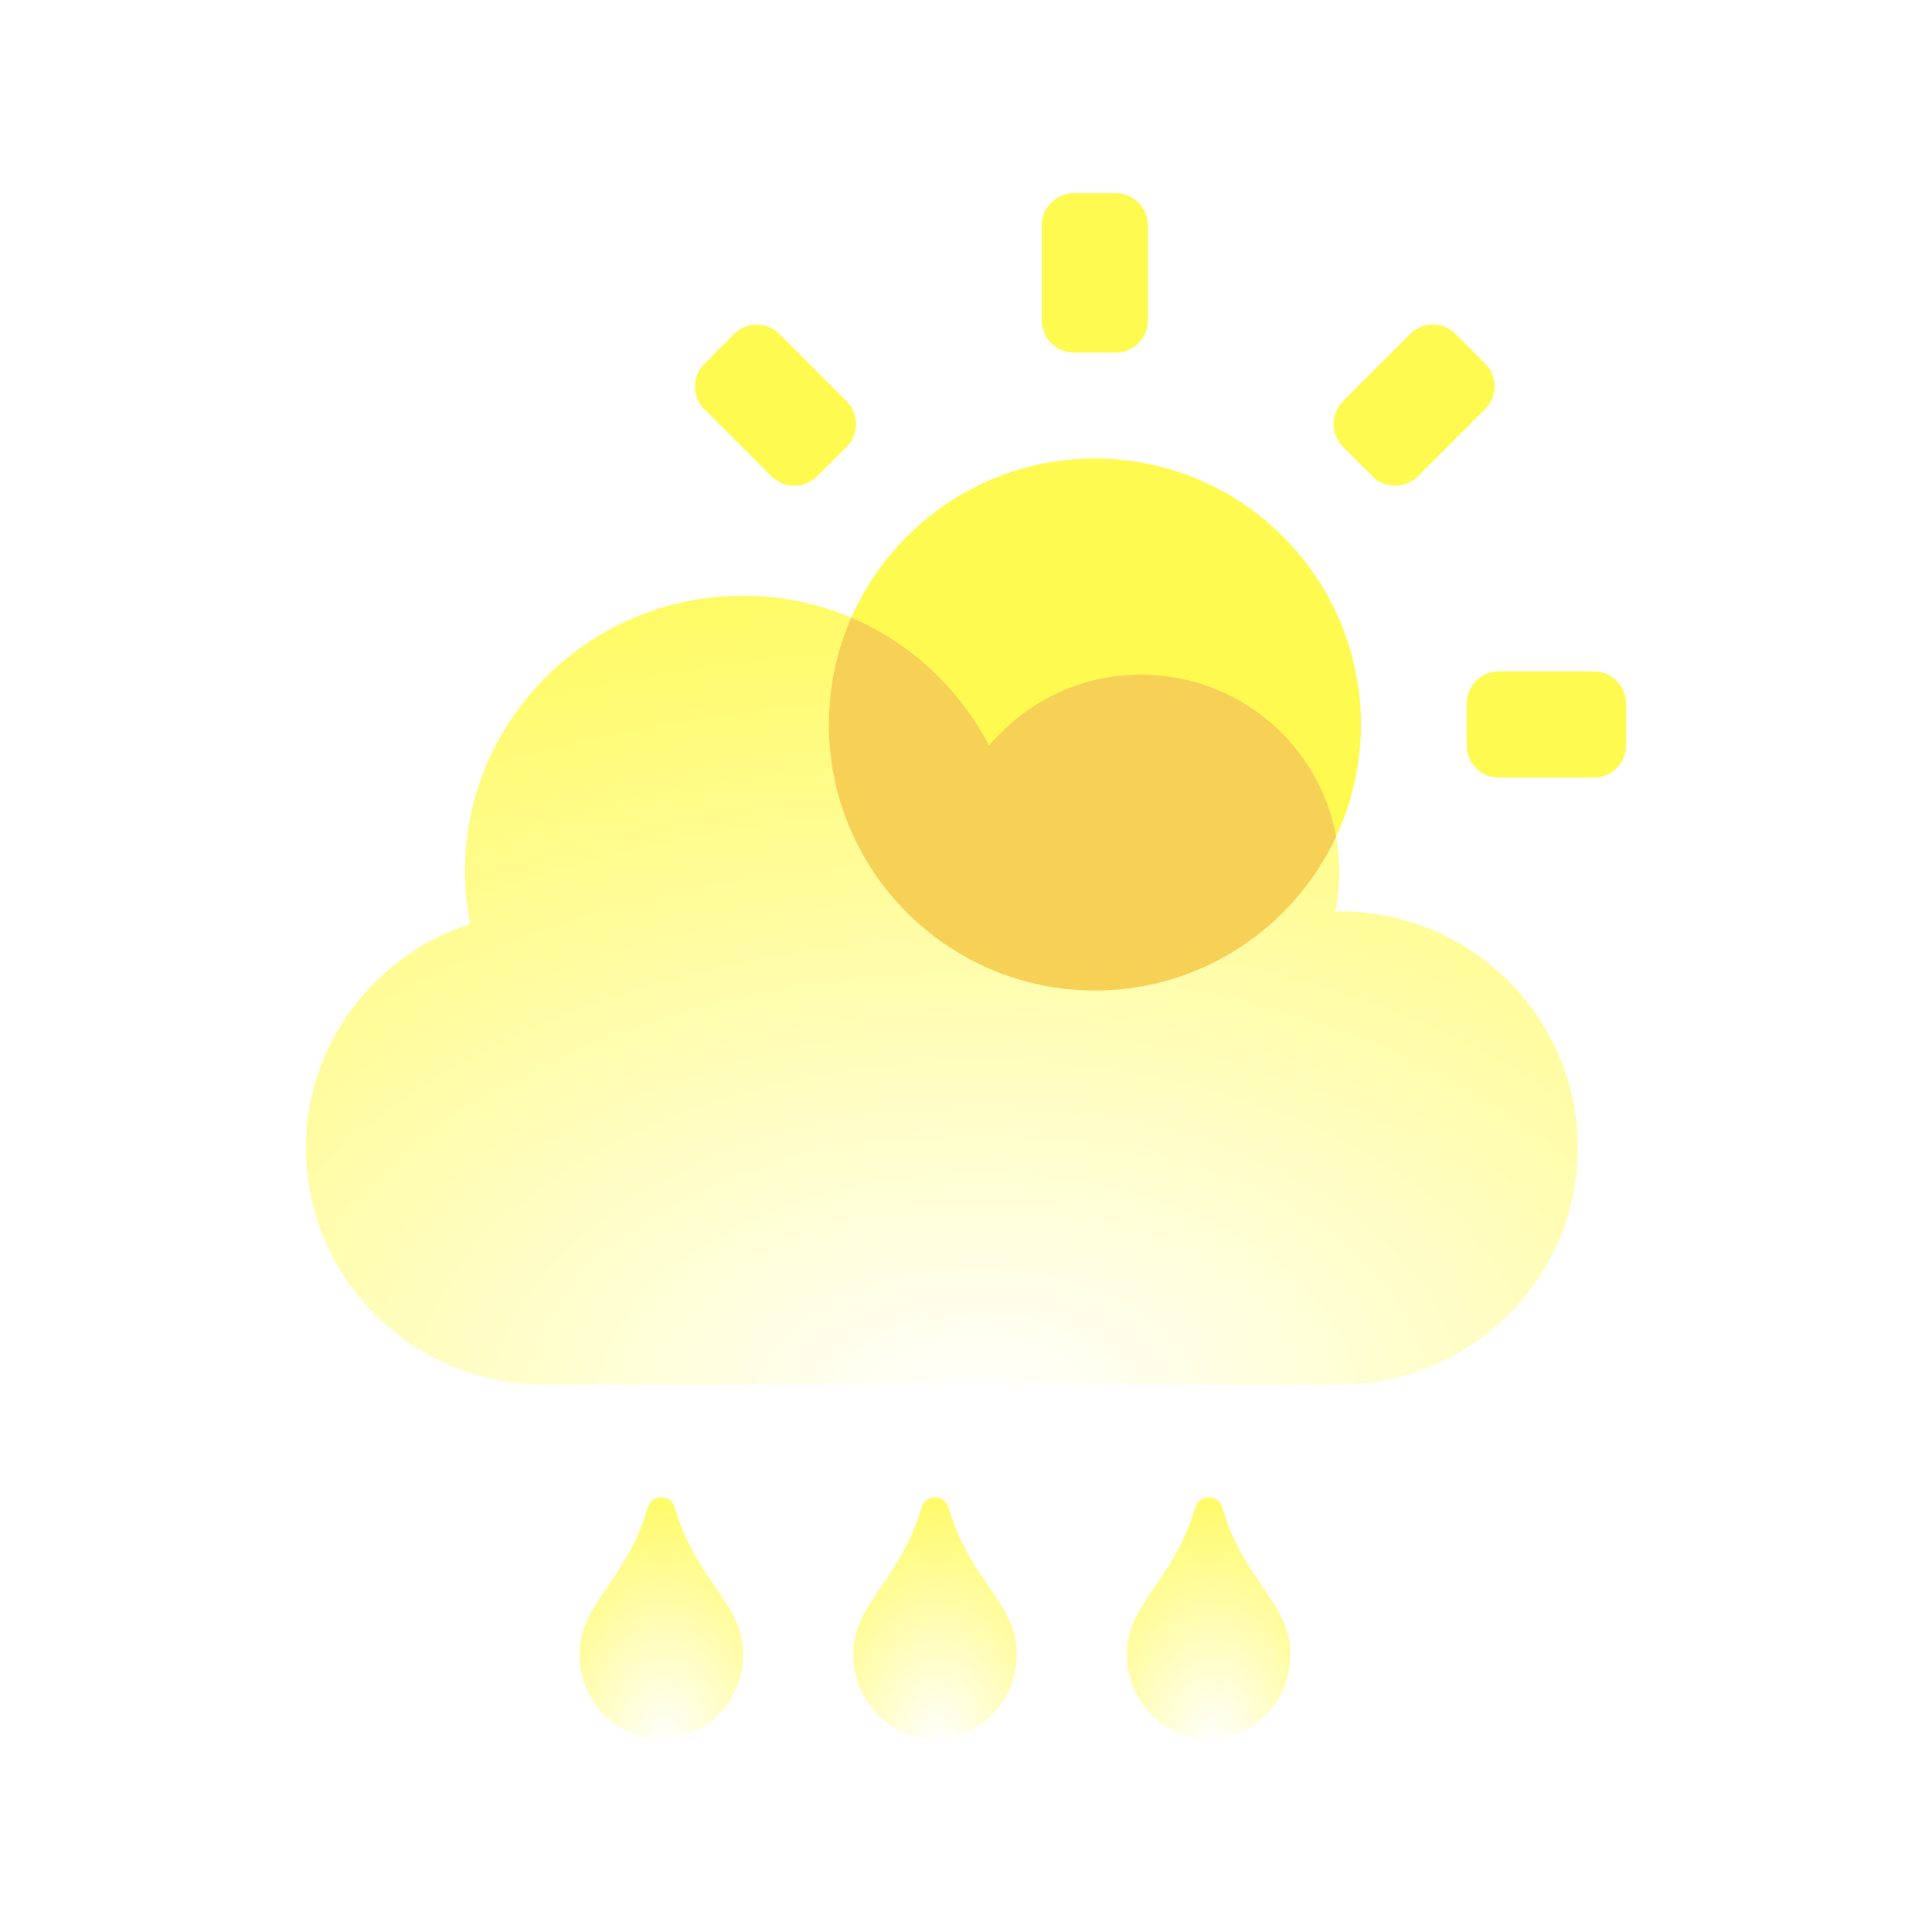
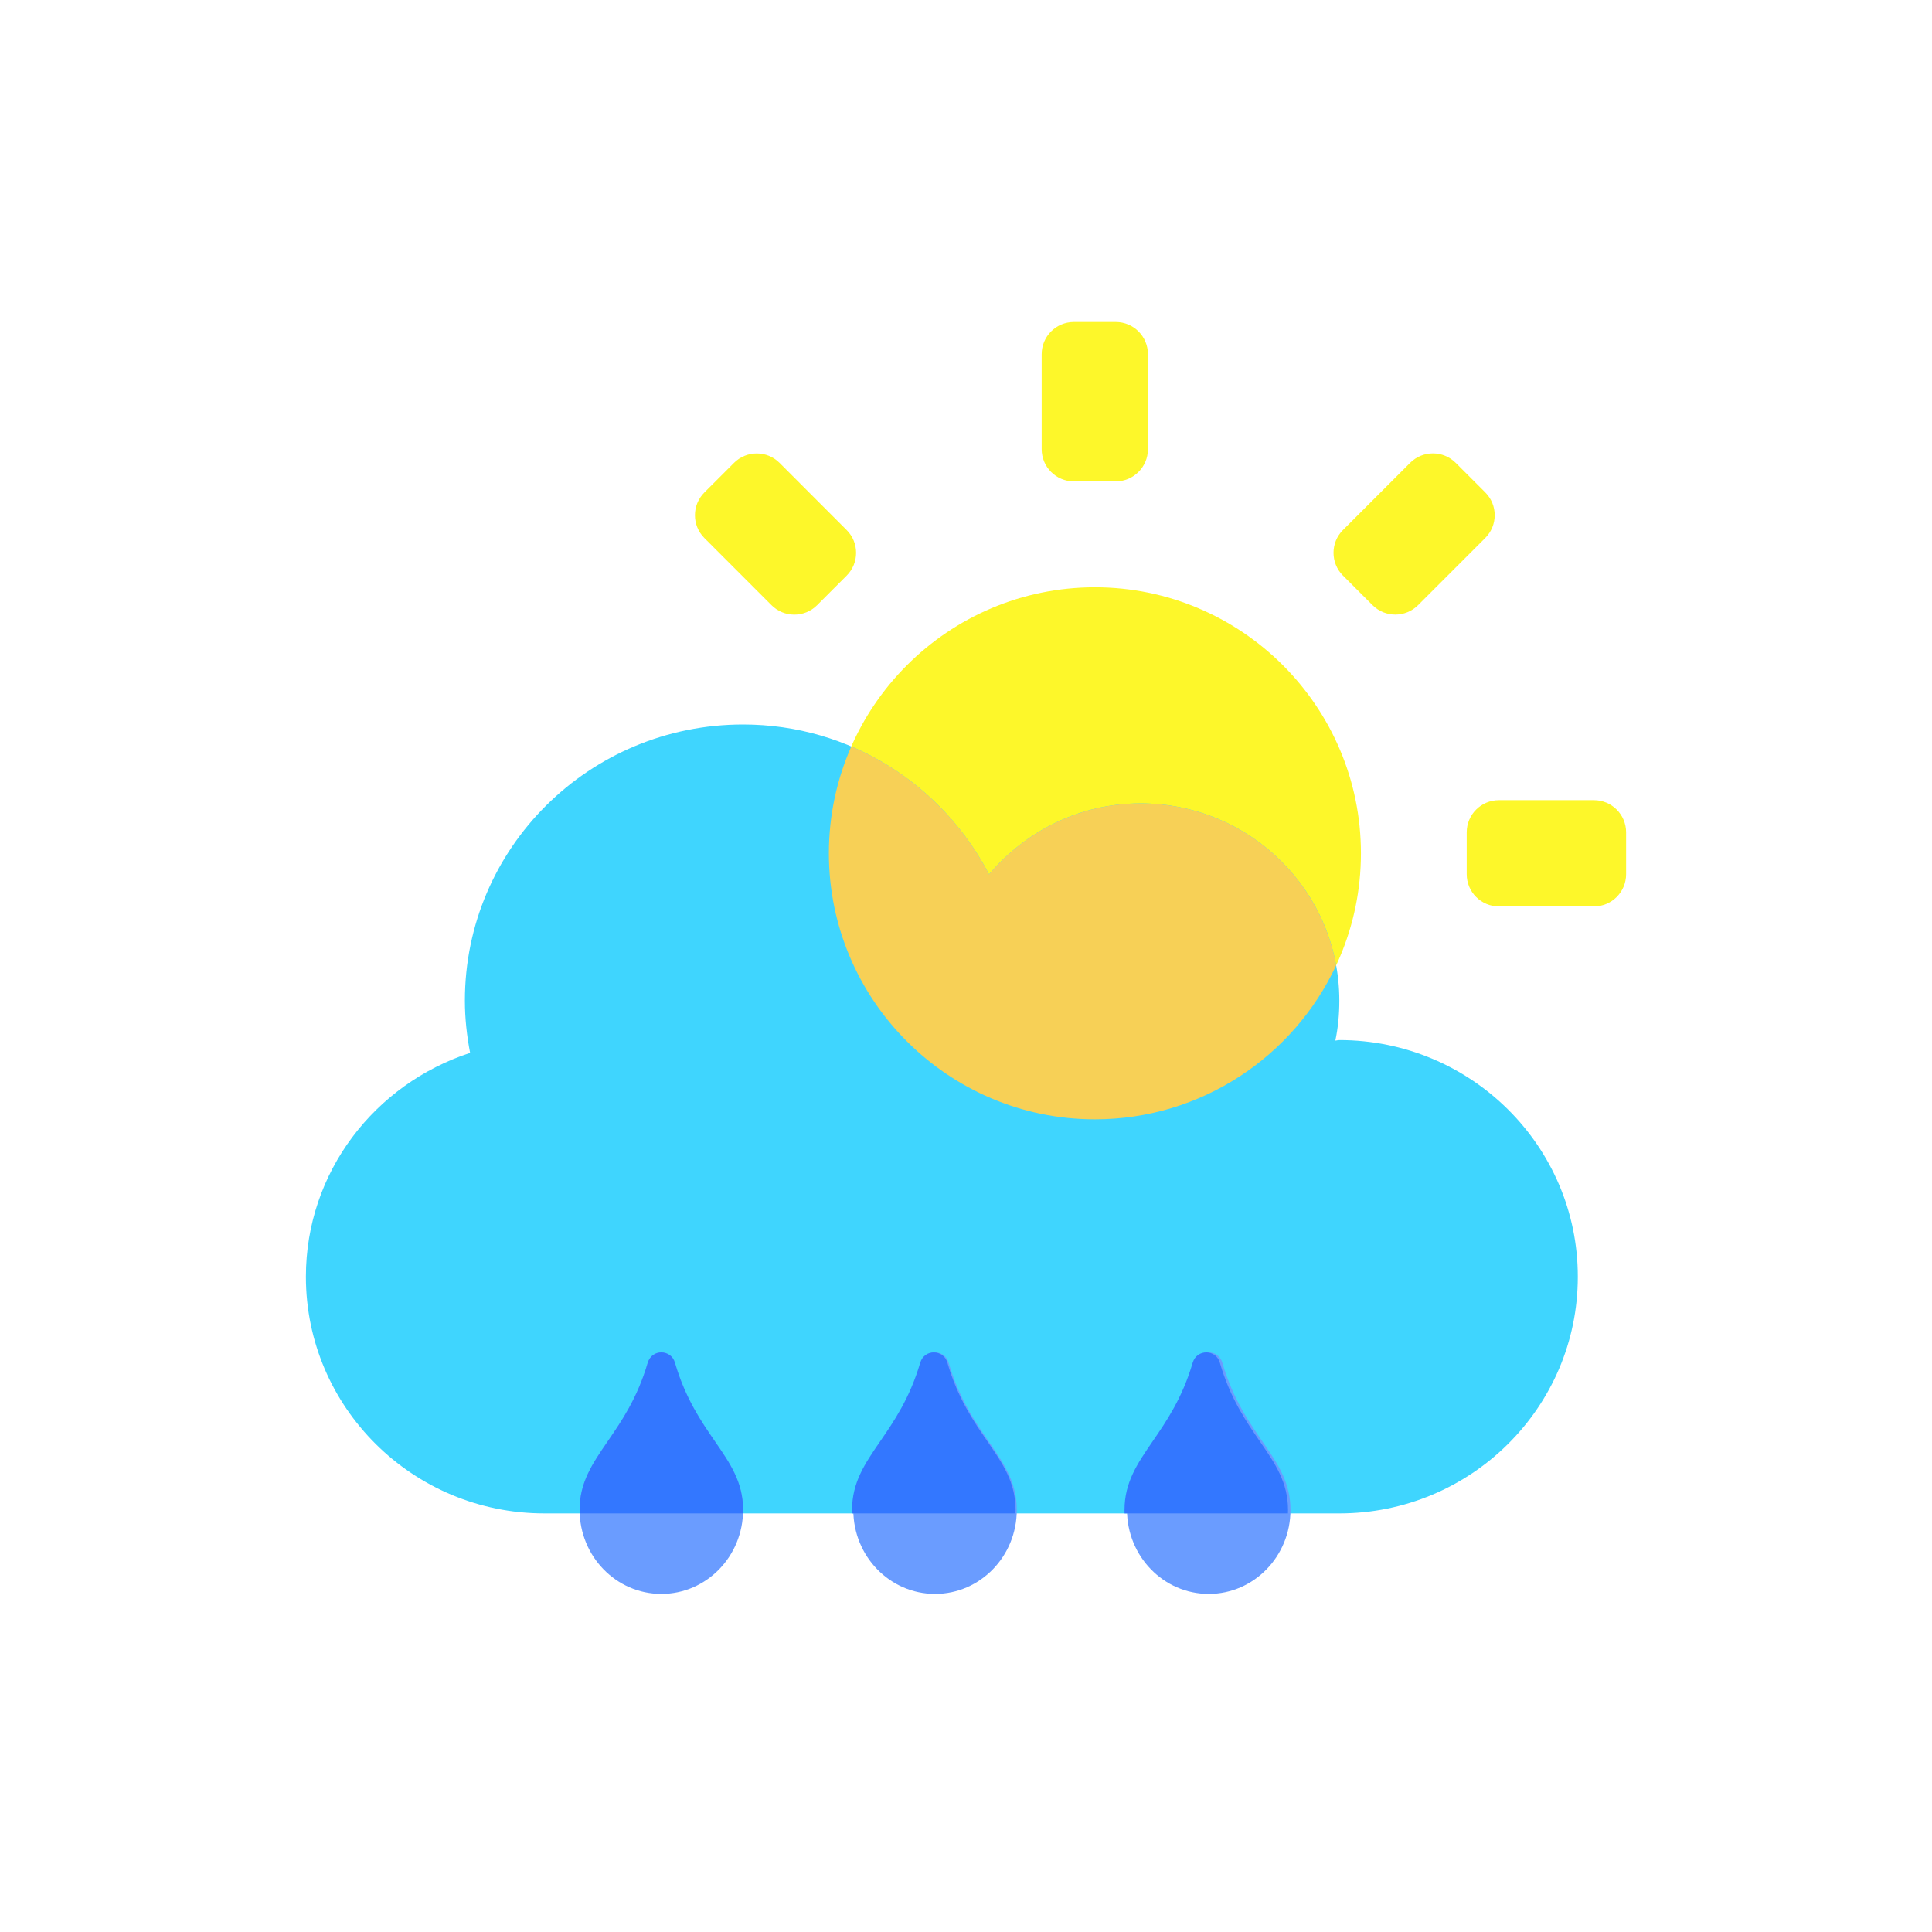
<svg xmlns="http://www.w3.org/2000/svg" width="120" height="120" viewBox="0 0 120 120" fill="none">
-   <path d="M51.483 45C51.483 54.111 58.895 61.523 68.007 61.523C77.118 61.523 84.53 54.111 84.53 45C84.53 35.889 77.118 28.477 68.007 28.477C58.895 28.477 51.483 35.889 51.483 45ZM64.7 14C64.7 12.895 65.595 12 66.7 12H69.3C70.405 12 71.3 12.895 71.3 14V19.9C71.3 21.005 70.405 21.9 69.3 21.9H66.7C65.595 21.9 64.7 21.005 64.7 19.9V14ZM35 43.7C35 42.595 35.895 41.7 37 41.7H42.9C44.005 41.7 44.9 42.595 44.9 43.7V46.3C44.9 47.405 44.005 48.3 42.9 48.3H37C35.895 48.3 35 47.405 35 46.3V43.7ZM91.1 43.7C91.1 42.595 91.995 41.7 93.1 41.7H99C100.105 41.7 101 42.595 101 43.7V46.3C101 47.405 100.105 48.3 99 48.3H93.1C91.995 48.3 91.1 47.405 91.1 46.3V43.7ZM83.413 27.749C82.632 26.968 82.632 25.702 83.413 24.921L87.587 20.747C88.368 19.966 89.634 19.966 90.415 20.747L92.253 22.585C93.034 23.366 93.034 24.632 92.253 25.413L88.079 29.587C87.298 30.368 86.032 30.368 85.251 29.587L83.413 27.749ZM50.75 29.59C49.969 30.371 48.702 30.371 47.921 29.59L43.75 25.417C42.969 24.636 42.969 23.369 43.751 22.588L45.59 20.75C46.372 19.969 47.638 19.97 48.419 20.751L52.589 24.924C53.369 25.705 53.369 26.971 52.588 27.752L50.75 29.59Z" fill="#FFFA50" />
-   <path d="M83.188 56.6C83.095 56.6 83.018 56.631 82.941 56.631C83.11 55.834 83.188 55.008 83.188 54.15C83.188 47.382 77.664 41.9 70.844 41.9C67.048 41.9 63.7 43.63 61.432 46.31C58.562 40.797 52.837 37 46.156 37C36.605 37 28.875 44.672 28.875 54.15C28.875 55.268 28.998 56.34 29.199 57.396C23.29 59.326 19 64.792 19 71.3C19 79.416 25.635 86 33.812 86H83.188C91.365 86 98 79.416 98 71.3C98 63.184 91.365 56.6 83.188 56.6Z" fill="url(#paint0_radial_116_3582)" />
-   <path fill-rule="evenodd" clip-rule="evenodd" d="M68.007 61.523C58.895 61.523 51.483 54.111 51.483 45C51.483 42.641 51.98 40.396 52.875 38.364C56.569 39.938 59.589 42.77 61.432 46.31C63.7 43.63 67.048 41.9 70.844 41.9C76.911 41.9 81.952 46.238 82.991 51.961C80.36 57.603 74.633 61.523 68.007 61.523Z" fill="#F7D056" />
-   <path d="M40.231 93.648C38.877 98.273 36 99.522 36 102.782C36 105.667 38.274 108 41.077 108C43.88 108 46.154 105.667 46.154 102.782C46.154 99.512 43.277 98.293 41.923 93.648C41.69 92.805 40.495 92.763 40.231 93.648Z" fill="url(#paint1_radial_116_3582)" />
-   <path d="M74.231 93.648C72.877 98.273 70 99.522 70 102.782C70 105.667 72.274 108 75.077 108C77.88 108 80.154 105.667 80.154 102.782C80.154 99.512 77.277 98.293 75.923 93.648C75.69 92.805 74.495 92.763 74.231 93.648Z" fill="url(#paint2_radial_116_3582)" />
-   <path d="M57.231 93.648C55.877 98.273 53 99.522 53 102.782C53 105.667 55.274 108 58.077 108C60.88 108 63.154 105.667 63.154 102.782C63.154 99.512 60.277 98.293 58.923 93.648C58.69 92.805 57.495 92.763 57.231 93.648Z" fill="url(#paint3_radial_116_3582)" />
-   <defs>
-     <radialGradient id="paint0_radial_116_3582" cx="0" cy="0" r="1" gradientUnits="userSpaceOnUse" gradientTransform="translate(60.5 87.5) rotate(-91.4688) scale(58.5192 94.3473)">
-       <stop stop-color="white" />
-       <stop offset="1" stop-color="#FFFA50" />
-     </radialGradient>
-     <radialGradient id="paint1_radial_116_3582" cx="0" cy="0" r="1" gradientUnits="userSpaceOnUse" gradientTransform="translate(41.334 108.459) rotate(-90.6168) scale(17.9092 12.1297)">
-       <stop stop-color="white" />
-       <stop offset="1" stop-color="#FFFA50" />
-     </radialGradient>
-     <radialGradient id="paint2_radial_116_3582" cx="0" cy="0" r="1" gradientUnits="userSpaceOnUse" gradientTransform="translate(75.334 108.459) rotate(-90.6168) scale(17.9092 12.1297)">
-       <stop stop-color="white" />
-       <stop offset="1" stop-color="#FFFA50" />
-     </radialGradient>
-     <radialGradient id="paint3_radial_116_3582" cx="0" cy="0" r="1" gradientUnits="userSpaceOnUse" gradientTransform="translate(58.334 108.459) rotate(-90.6168) scale(17.9092 12.1297)">
-       <stop stop-color="white" />
-       <stop offset="1" stop-color="#FFFA50" />
-     </radialGradient>
-   </defs>
+   <path d="M51.483 53C51.483 62.111 58.895 69.523 68.007 69.523C77.118 69.523 84.53 62.111 84.53 53C84.53 43.889 77.118 36.477 68.007 36.477C58.895 36.477 51.483 43.889 51.483 53ZM64.7 22C64.7 20.895 65.595 20 66.7 20H69.3C70.405 20 71.3 20.895 71.3 22V27.9C71.3 29.005 70.405 29.9 69.3 29.9H66.7C65.595 29.9 64.7 29.005 64.7 27.9V22ZM35 51.7C35 50.595 35.895 49.7 37 49.7H42.9C44.005 49.7 44.9 50.595 44.9 51.7V54.3C44.9 55.405 44.005 56.3 42.9 56.3H37C35.895 56.3 35 55.405 35 54.3V51.7ZM91.1 51.7C91.1 50.595 91.995 49.7 93.1 49.7H99C100.105 49.7 101 50.595 101 51.7V54.3C101 55.405 100.105 56.3 99 56.3H93.1C91.995 56.3 91.1 55.405 91.1 54.3V51.7ZM83.413 35.749C82.632 34.968 82.632 33.702 83.413 32.921L87.587 28.747C88.368 27.966 89.634 27.966 90.415 28.747L92.253 30.585C93.034 31.366 93.034 32.632 92.253 33.413L88.079 37.587C87.298 38.368 86.032 38.368 85.251 37.587L83.413 35.749ZM50.75 37.59C49.969 38.371 48.702 38.371 47.921 37.59L43.75 33.417C42.969 32.636 42.969 31.369 43.751 30.588L45.59 28.75C46.372 27.969 47.638 27.97 48.419 28.751L52.589 32.924C53.369 33.705 53.369 34.971 52.588 35.752L50.75 37.59Z" fill="#FDF72A" />
+   <path d="M83.188 64.6C83.095 64.6 83.018 64.631 82.941 64.631C83.11 63.834 83.188 63.008 83.188 62.15C83.188 55.382 77.664 49.9 70.844 49.9C67.048 49.9 63.7 51.63 61.432 54.31C58.562 48.797 52.837 45 46.156 45C36.605 45 28.875 52.672 28.875 62.15C28.875 63.268 28.998 64.34 29.199 65.396C23.29 67.326 19 72.792 19 79.3C19 87.416 25.635 94 33.812 94H83.188C91.365 94 98 87.416 98 79.3C98 71.184 91.365 64.6 83.188 64.6Z" fill="#3FD5FE" />
+   <path d="M57.231 84.648C55.877 89.273 53 90.522 53 93.782C53 96.667 55.274 99 58.077 99C60.88 99 63.154 96.667 63.154 93.782C63.154 90.512 60.277 89.293 58.923 84.648C58.69 83.805 57.495 83.763 57.231 84.648Z" fill="#6A9CFF" />
+   <path d="M40.231 84.648C38.877 89.273 36 90.522 36 93.782C36 96.667 38.274 99 41.077 99C43.88 99 46.154 96.667 46.154 93.782C46.154 90.512 43.277 89.293 41.923 84.648C41.69 83.805 40.495 83.763 40.231 84.648Z" fill="#6A9CFF" />
+   <path d="M74.231 84.648C72.877 89.273 70 90.522 70 93.782C70 96.667 72.274 99 75.077 99C77.88 99 80.154 96.667 80.154 93.782C80.154 90.512 77.277 89.293 75.923 84.648C75.69 83.805 74.495 83.763 74.231 84.648Z" fill="#6A9CFF" />
+   <path fill-rule="evenodd" clip-rule="evenodd" d="M79.996 94C79.999 93.928 80 93.855 80 93.782C80 92.066 79.207 90.914 78.258 89.536C77.399 88.289 76.412 86.855 75.769 84.648C75.537 83.805 74.341 83.763 74.077 84.648C73.435 86.841 72.45 88.275 71.592 89.525C70.641 90.91 69.846 92.068 69.846 93.782C69.846 93.855 69.848 93.928 69.85 94H79.996ZM63.073 94C63.075 93.928 63.077 93.855 63.077 93.782C63.077 92.066 62.284 90.914 61.335 89.536C60.476 88.289 59.489 86.855 58.846 84.648C58.614 83.805 57.418 83.763 57.154 84.648C56.512 86.841 55.527 88.275 54.669 89.525C53.718 90.91 52.923 92.068 52.923 93.782C52.923 93.855 52.925 93.928 52.927 94H63.073ZM46.15 94C46.152 93.928 46.154 93.855 46.154 93.782C46.154 92.066 45.361 90.914 44.412 89.536C43.553 88.289 42.566 86.855 41.923 84.648C41.69 83.805 40.495 83.763 40.231 84.648C39.589 86.841 38.604 88.275 37.746 89.525C36.795 90.91 36 92.068 36 93.782C36 93.855 36.002 93.928 36.004 94H46.15Z" fill="#3377FF" />
+   <path fill-rule="evenodd" clip-rule="evenodd" d="M68.007 69.523C58.895 69.523 51.483 62.111 51.483 53C51.483 50.641 51.98 48.396 52.875 46.364C56.569 47.938 59.589 50.77 61.432 54.31C63.7 51.63 67.048 49.9 70.844 49.9C76.911 49.9 81.952 54.238 82.991 59.961C80.36 65.603 74.633 69.523 68.007 69.523Z" fill="#F7D056" />
</svg>
